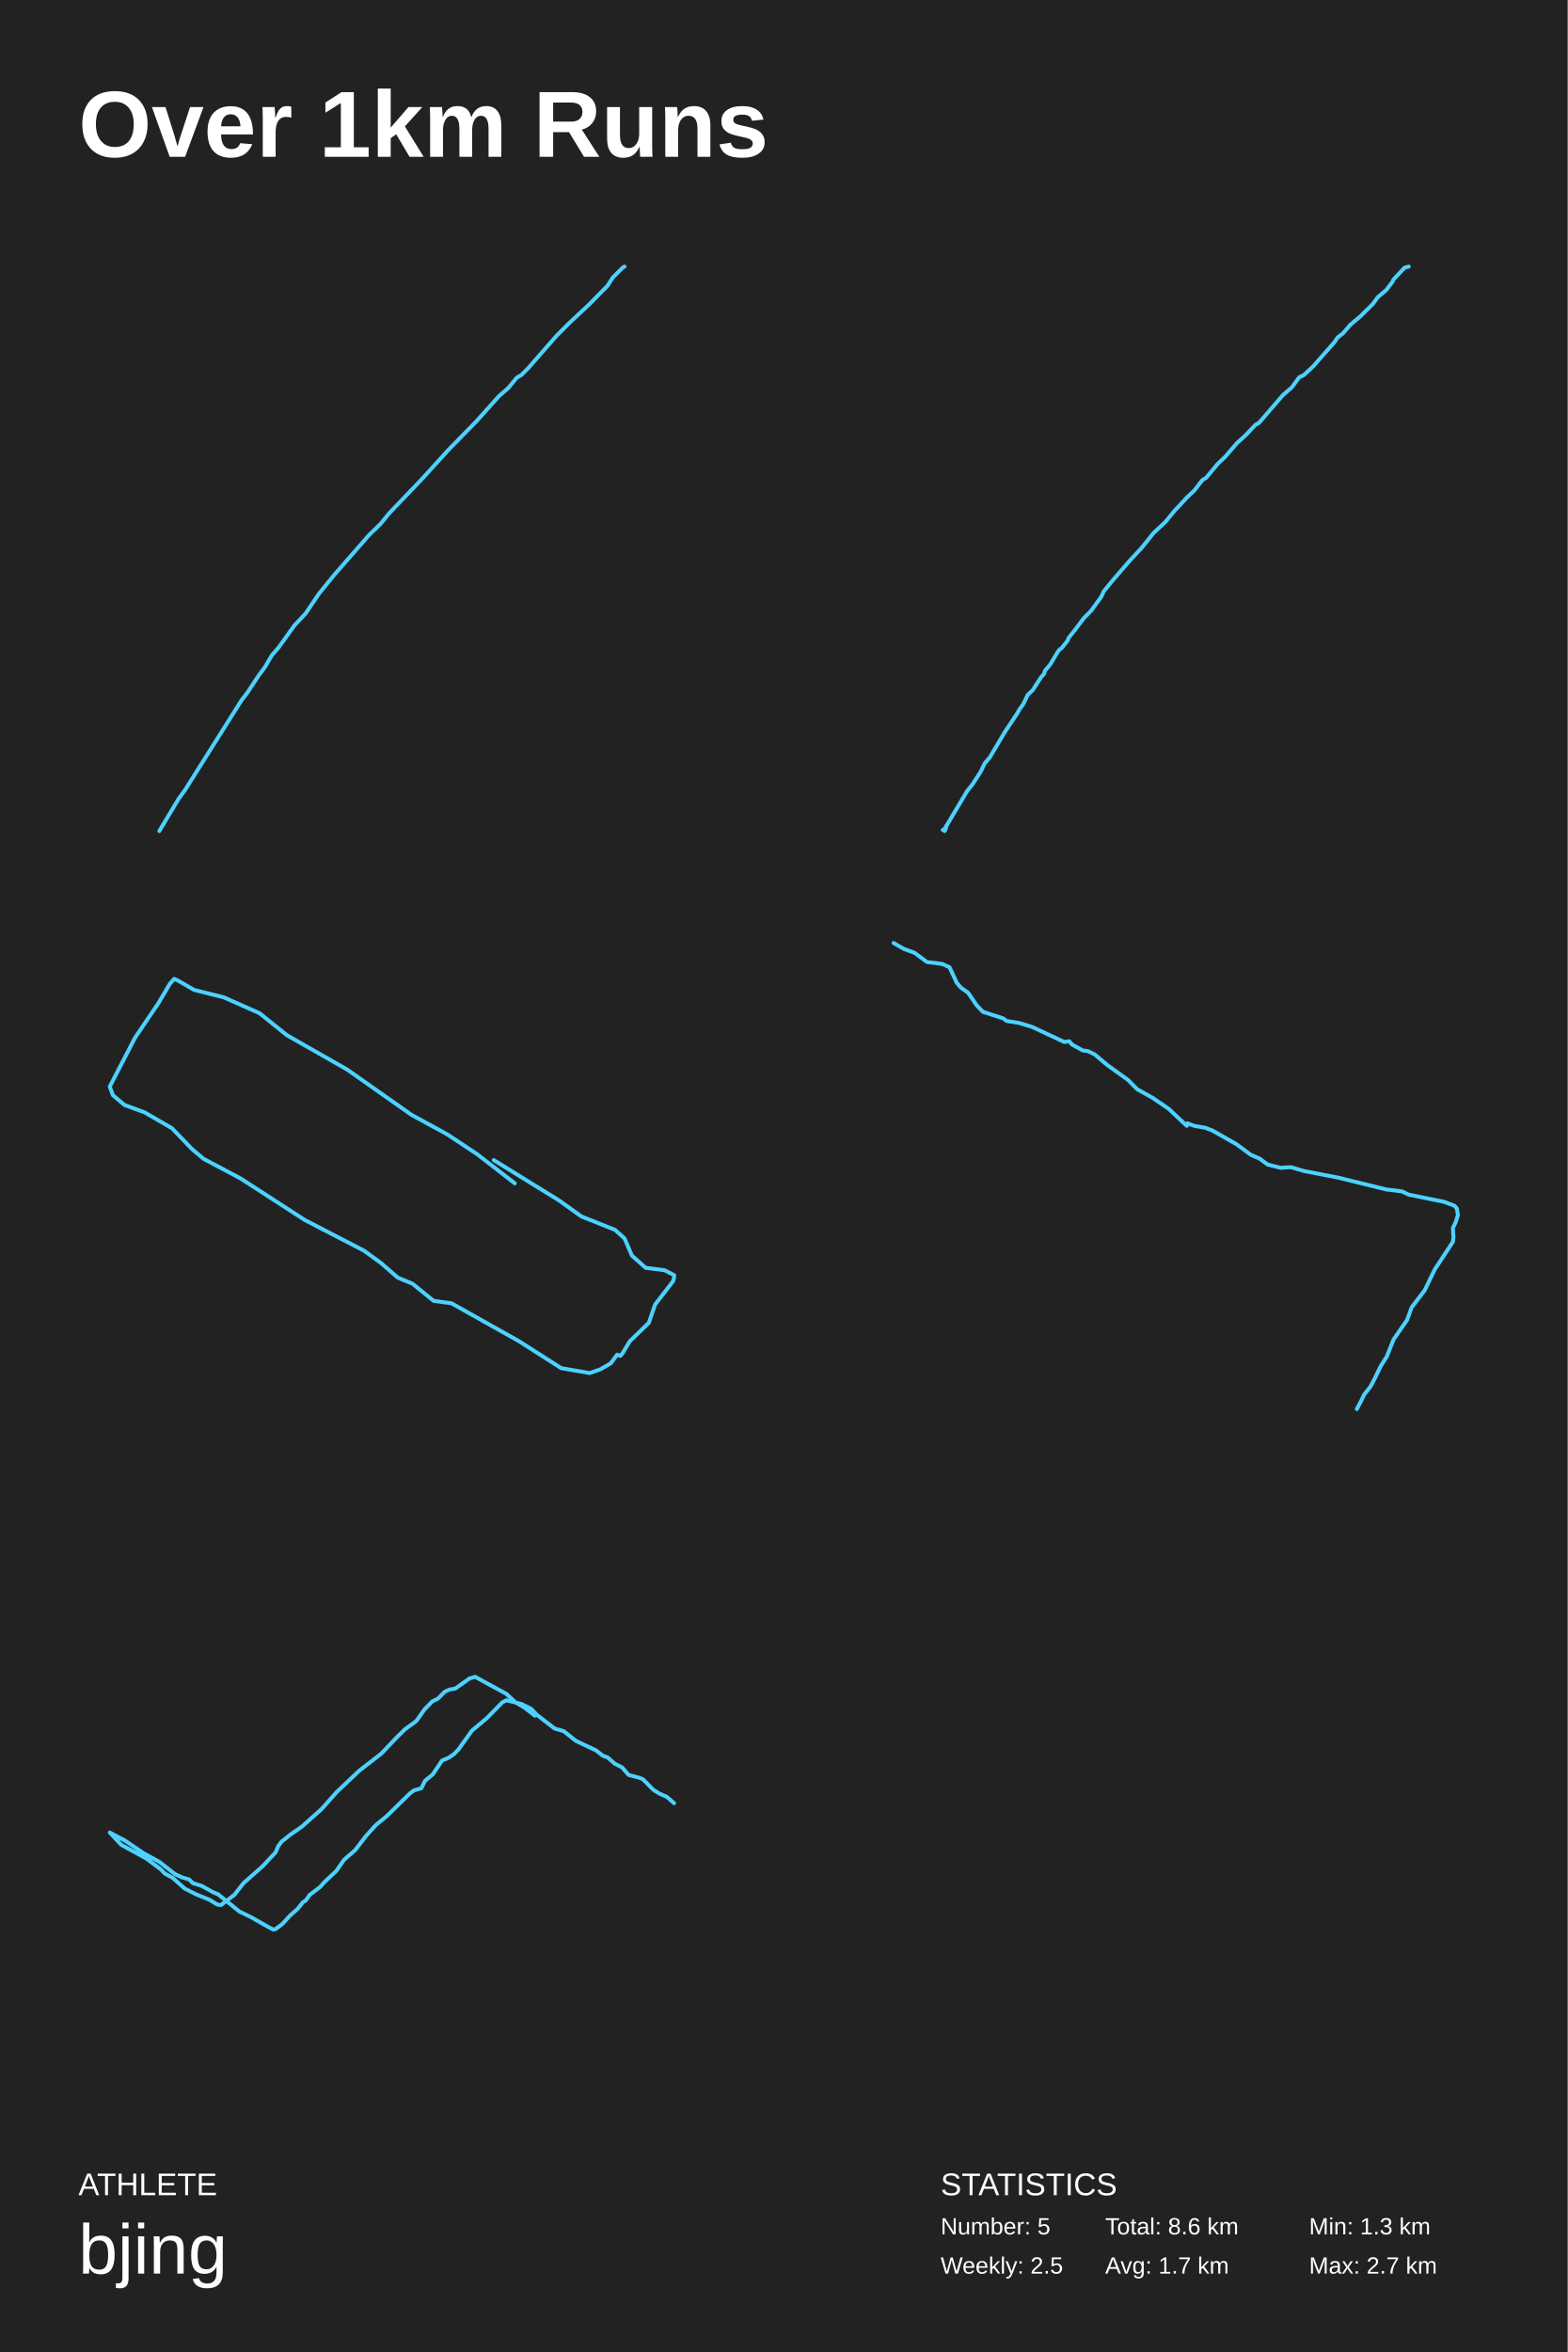
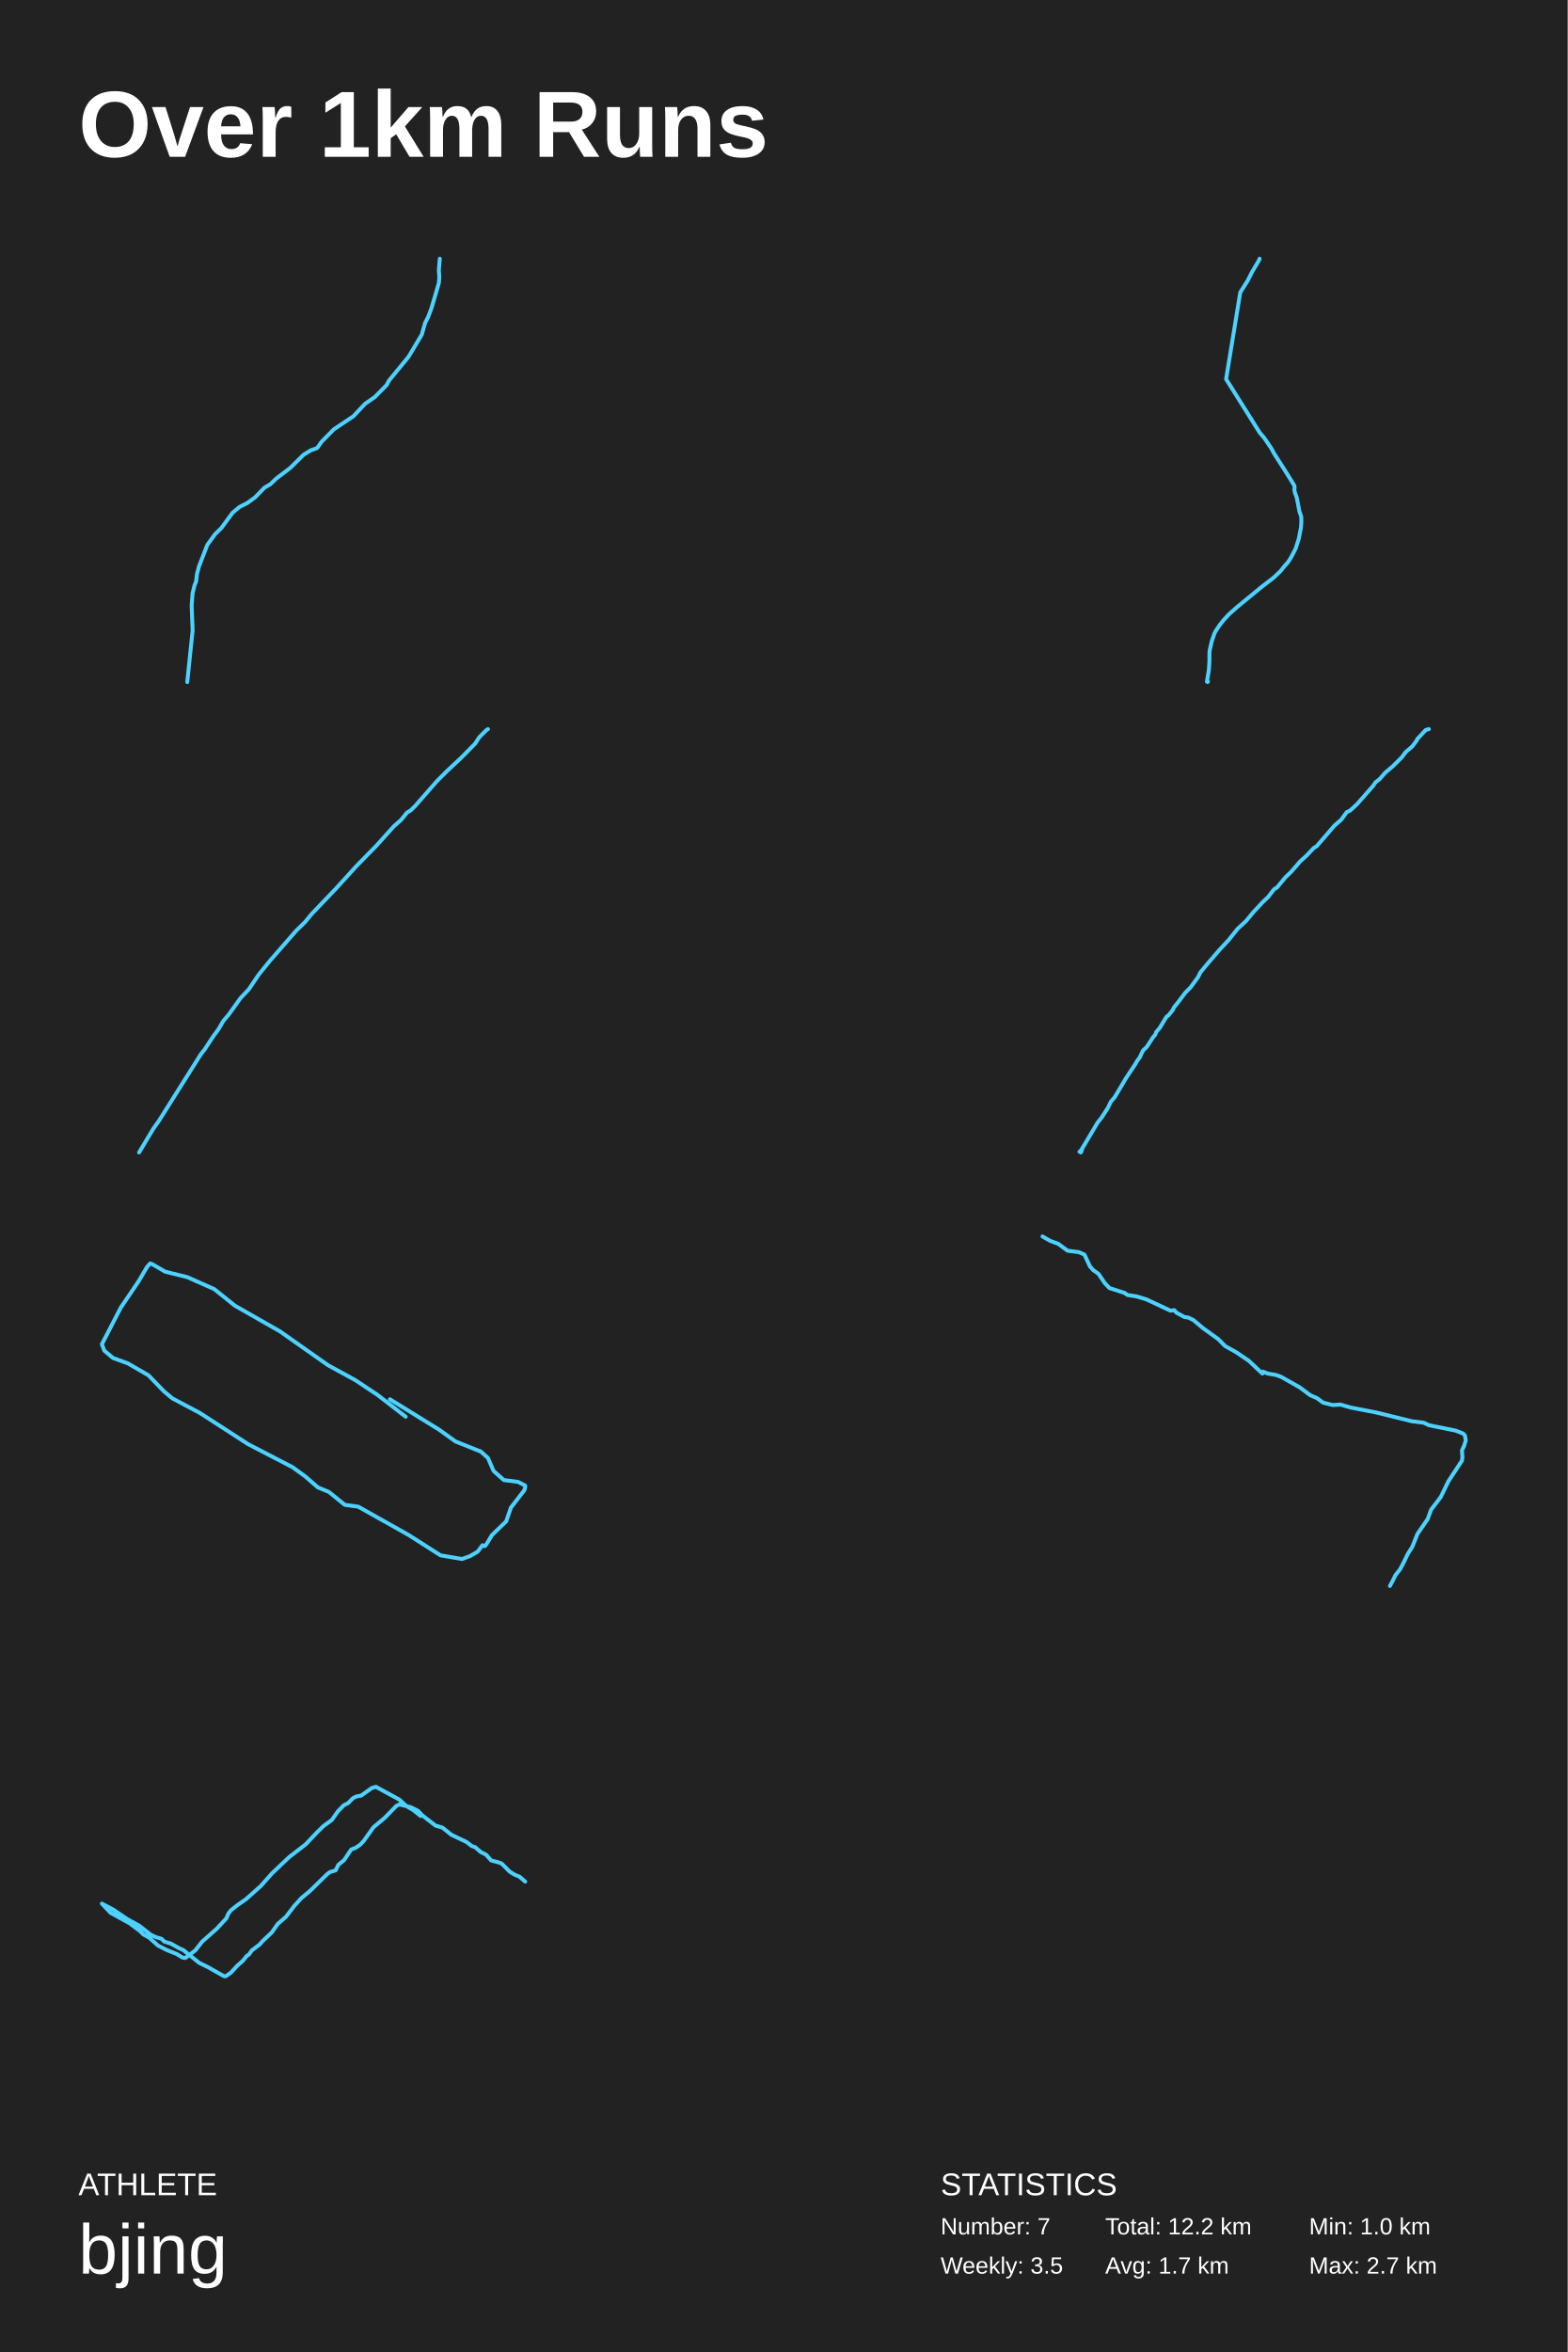
<svg xmlns="http://www.w3.org/2000/svg" baseProfile="full" height="300mm" version="1.1" viewBox="0,0,200,300" width="200mm">
  <defs />
  <rect fill="#222222" height="300" width="200" x="0" y="0" />
  <text fill="#FFFFFF" style="font-size:12px; font-family:Arial; font-weight:bold;" x="10" y="20">Over 1km Runs</text>
  <text fill="#FFFFFF" style="font-size:4px; font-family:Arial" x="10" y="280">ATHLETE</text>
  <text fill="#FFFFFF" style="font-size:9px; font-family:Arial" x="10" y="290">bjing</text>
  <text fill="#FFFFFF" style="font-size:4px; font-family:Arial" x="120" y="280">STATISTICS</text>
-   <text fill="#FFFFFF" style="font-size:3px; font-family:Arial" x="120" y="285">Number: 5</text>
-   <text fill="#FFFFFF" style="font-size:3px; font-family:Arial" x="120" y="290">Weekly: 2.5</text>
-   <text fill="#FFFFFF" style="font-size:3px; font-family:Arial" x="141" y="285">Total: 8.6 km</text>
+   <text fill="#FFFFFF" style="font-size:3px; font-family:Arial" x="120" y="285">Number: 7</text>
+   <text fill="#FFFFFF" style="font-size:3px; font-family:Arial" x="120" y="290">Weekly: 3.5</text>
+   <text fill="#FFFFFF" style="font-size:3px; font-family:Arial" x="141" y="285">Total: 12.2 km</text>
  <text fill="#FFFFFF" style="font-size:3px; font-family:Arial" x="141" y="290">Avg: 1.7 km</text>
-   <text fill="#FFFFFF" style="font-size:3px; font-family:Arial" x="167" y="285">Min: 1.3 km</text>
+   <text fill="#FFFFFF" style="font-size:3px; font-family:Arial" x="167" y="285">Min: 1.0 km</text>
  <text fill="#FFFFFF" style="font-size:3px; font-family:Arial" x="167" y="290">Max: 2.7 km</text>
-   <polyline fill="none" points="79.677,34.0 79.44,34.137 78.2,35.37 77.491,36.466 75.129,38.864 72.708,41.125 70.995,42.838 67.333,47.017 66.507,47.839 65.916,48.181 64.853,49.483 63.672,50.511 60.719,53.799 57.294,57.293 53.868,61.061 49.675,65.445 48.553,66.815 47.077,68.254 42.647,73.324 40.698,75.721 38.986,78.256 37.568,79.763 35.56,82.572 34.674,83.599 33.789,85.106 33.021,86.134 31.485,88.463 30.836,89.285 23.631,100.725 22.745,101.958 20.323,106.0" stroke="#4dd2ff" stroke-linecap="round" stroke-linejoin="round" stroke-width="0.5" />
-   <polyline fill="none" points="179.724,34.0 179.2,34.135 177.744,35.689 177.686,35.891 176.871,36.972 175.765,37.918 175.124,38.796 173.552,40.349 172.271,41.43 171.34,42.511 170.641,43.051 170.233,43.659 167.497,46.766 166.332,47.847 165.75,48.117 164.818,49.4 163.654,50.413 160.626,53.926 160.16,54.196 158.879,55.547 157.831,56.492 156.317,58.249 155.328,59.194 153.872,60.95 153.406,61.22 152.358,62.571 151.427,63.449 150.495,64.462 149.913,65.07 148.632,66.624 147.176,67.975 145.662,69.866 144.09,71.554 142.052,73.918 140.829,75.404 140.48,76.147 139.199,77.903 138.268,78.849 137.103,80.402 136.346,81.348 136.171,81.753 135.415,82.699 135.182,82.834 134.891,83.239 133.959,84.793 133.318,85.536 133.202,85.941 132.794,86.414 131.746,88.035 131.106,88.642 130.524,89.858 130.116,90.398 129.767,91.006 128.195,93.37 126.273,96.612 125.633,97.355 125.109,98.436 124.061,100.057 123.362,100.935 121.033,104.852 120.451,105.797 120.276,105.865 120.392,105.797 120.509,106.0 120.567,105.932 120.742,105.46" stroke="#4dd2ff" stroke-linecap="round" stroke-linejoin="round" stroke-width="0.5" />
-   <polyline fill="none" points="65.679,150.937 60.834,147.19 57.065,144.692 52.49,142.194 44.28,136.417 36.609,132.046 33.11,129.235 28.535,127.206 24.766,126.269 22.613,125.02 22.209,124.864 21.671,125.488 20.191,127.986 17.23,132.358 14.0,138.603 14.404,139.696 15.884,140.945 18.441,141.882 21.94,143.911 24.497,146.565 25.978,147.814 30.688,150.312 38.897,155.621 46.434,159.524 48.587,161.085 50.74,162.959 52.624,163.739 55.316,165.925 57.604,166.237 66.217,171.077 71.6,174.512 75.234,175.136 76.579,174.668 77.925,173.887 78.733,172.794 79.136,172.95 79.406,172.638 80.348,171.077 82.77,168.735 83.578,166.393 85.865,163.427 86.0,162.959 86.0,162.646 84.789,162.022 82.366,161.71 80.617,160.148 79.675,157.963 78.464,156.87 74.157,155.152 71.331,153.123 62.987,147.971" stroke="#4dd2ff" stroke-linecap="round" stroke-linejoin="round" stroke-width="0.5" />
-   <polyline fill="none" points="114.0,120.277 115.297,121.03 116.667,121.531 118.252,122.702 120.198,122.953 121.135,123.371 122.072,125.378 122.577,125.963 123.514,126.632 124.595,128.22 125.387,129.056 127.982,129.893 128.414,130.227 130.0,130.478 131.658,130.979 135.766,132.903 136.414,132.819 136.775,133.237 138.144,133.989 138.793,134.073 139.658,134.491 141.243,135.829 143.91,137.752 145.063,138.922 147.009,140.009 149.099,141.431 151.405,143.604 151.477,143.27 152.342,143.604 153.784,143.855 154.649,144.19 157.748,145.946 159.55,147.283 160.703,147.785 161.712,148.537 163.369,148.955 164.667,148.872 166.396,149.373 170.721,150.21 176.847,151.715 178.865,151.965 179.73,152.383 184.27,153.303 185.568,153.805 185.856,154.139 186.0,154.975 185.712,155.895 185.351,156.647 185.423,157.818 185.351,158.403 183.045,161.915 181.748,164.59 180.09,166.764 179.514,168.352 177.784,170.86 176.919,173.034 176.126,174.288 175.405,175.793 174.829,176.88 174.036,177.883 173.676,178.636 173.099,179.723" stroke="#4dd2ff" stroke-linecap="round" stroke-linejoin="round" stroke-width="0.5" />
-   <polyline fill="none" points="86.0,230 85.062,229.184 84.124,228.776 83.362,228.3 82.013,226.939 81.485,226.735 80.195,226.395 79.375,225.443 78.436,224.967 77.498,224.15 76.912,223.946 76.033,223.266 73.453,222.042 71.928,220.817 70.756,220.477 68.469,218.709 67.765,217.961 66.534,217.348 64.599,216.872 64.072,217.144 62.078,219.185 60.202,220.749 58.502,223.13 57.915,223.742 57.212,224.218 56.391,224.559 55.218,226.327 54.221,227.143 53.752,228.096 52.814,228.368 52.345,228.708 49.355,231.633 47.948,232.789 46.717,234.149 45.309,235.986 43.902,237.21 42.906,238.639 41.322,240.135 40.853,240.679 39.505,241.699 39.036,242.38 38.625,242.652 37.98,243.468 36.984,244.352 35.987,245.44 35.166,246.053 34.873,246.121 34.463,245.917 32.059,244.556 30.534,243.808 27.837,241.631 27.192,241.359 25.726,240.543 24.612,240.203 24.143,239.727 23.205,239.455 22.326,239.047 20.332,237.482 18.339,236.394 15.935,234.762 14.0,233.741 15.466,235.306 18.691,237.074 20.508,238.435 21.036,238.979 22.033,239.523 23.557,240.883 25.023,241.631 26.723,242.312 27.72,242.924 28.189,242.992 29.889,241.699 31.062,240.203 33.524,238.026 35.166,236.258 35.518,235.442 35.928,234.898 37.042,234.013 38.508,232.993 41.029,230.748 42.964,228.572 45.837,225.851 48.651,223.674 50.586,221.634 51.7,220.545 53.107,219.525 54.163,218.029 55.16,217.008 55.863,216.668 56.743,215.784 57.329,215.512 58.091,215.376 59.909,214.083 60.612,213.879 64.599,216.056 65.772,217.144 66.945,217.825 68.235,218.845" stroke="#4dd2ff" stroke-linecap="round" stroke-linejoin="round" stroke-width="0.5" />
+   <polyline fill="none" points="23.889,87.0 24.574,80.422 24.45,77.241 24.574,75.651 24.824,74.639 25.011,74.205 25.135,73.193 25.385,72.253 26.444,69.506 27.441,68.133 28.252,67.338 29.685,65.386 30.558,64.663 31.555,64.157 32.552,63.434 33.736,62.205 34.484,61.772 35.232,61.049 37.04,59.675 38.722,58.013 39.657,57.434 40.467,57.145 41.028,56.35 42.587,54.76 45.08,53.097 46.575,51.506 47.822,50.639 49.318,49.121 49.629,48.543 52.122,45.506 53.805,42.687 54.241,41.169 54.615,40.446 55.052,39.289 55.987,36.109 56.049,35.386 55.987,34.446 56.111,33.0" stroke="#4dd2ff" stroke-linecap="round" stroke-linejoin="round" stroke-width="0.5" />
+   <polyline fill="none" points="160.697,33.0 160.583,33.265 159.714,34.724 159.165,35.812 158.228,37.297 156.422,48.358 160.72,55.201 161.292,55.864 162.207,57.217 162.55,57.853 164.196,60.426 165.11,61.911 165.156,62.07 165.133,62.521 165.202,62.839 165.431,63.449 165.774,65.226 166.002,65.889 166.025,66.473 165.979,67.242 165.705,68.674 165.293,69.974 164.745,71.035 164.31,71.724 163.899,72.175 163.373,72.838 162.481,73.687 160.995,74.827 157.862,77.4 156.787,78.354 156.124,79.07 155.598,79.733 155.118,80.45 154.935,80.794 154.592,81.802 154.341,82.889 154.295,83.287 154.295,84.348 154.226,85.435 153.975,86.947 154.066,87.0 154.112,86.92" stroke="#4dd2ff" stroke-linecap="round" stroke-linejoin="round" stroke-width="0.5" />
+   <polyline fill="none" points="62.257,93.0 62.08,93.103 61.15,94.028 60.619,94.85 58.847,96.648 57.031,98.344 55.746,99.628 53,102.763 52.38,103.379 51.937,103.636 51.14,104.612 50.254,105.383 48.039,107.849 45.47,110.47 42.901,113.296 39.756,116.584 38.915,117.612 37.807,118.691 34.485,122.493 33.024,124.291 31.739,126.192 30.676,127.322 29.17,129.429 28.506,130.199 27.841,131.33 27.266,132.1 26.114,133.847 25.627,134.464 20.223,143.044 19.559,143.969 17.743,147.0" stroke="#4dd2ff" stroke-linecap="round" stroke-linejoin="round" stroke-width="0.5" />
+   <polyline fill="none" points="182.293,93.0 181.9,93.101 180.808,94.266 180.765,94.418 180.153,95.229 179.324,95.938 178.843,96.597 177.664,97.762 176.703,98.573 176.005,99.383 175.481,99.788 175.175,100.244 173.123,102.575 172.249,103.385 171.812,103.588 171.114,104.55 170.24,105.31 167.97,107.944 167.62,108.147 166.66,109.16 165.873,109.869 164.738,111.186 163.996,111.896 162.904,113.213 162.555,113.415 161.769,114.428 161.07,115.087 160.371,115.847 159.934,116.303 158.974,117.468 157.882,118.481 156.747,119.899 155.568,121.166 154.039,122.939 153.122,124.053 152.86,124.61 151.899,125.928 151.201,126.637 150.327,127.802 149.76,128.511 149.629,128.815 149.061,129.524 148.886,129.625 148.668,129.929 147.969,131.094 147.489,131.652 147.401,131.956 147.096,132.31 146.31,133.526 145.829,133.982 145.393,134.894 145.087,135.299 144.825,135.755 143.646,137.528 142.205,139.959 141.724,140.516 141.331,141.327 140.545,142.542 140.021,143.201 138.275,146.139 137.838,146.848 137.707,146.899 137.794,146.848 137.882,147.0 137.925,146.949 138.056,146.595" stroke="#4dd2ff" stroke-linecap="round" stroke-linejoin="round" stroke-width="0.5" />
+   <polyline fill="none" points="51.759,180.703 48.125,177.892 45.299,176.019 41.867,174.145 35.71,169.813 29.957,166.534 27.333,164.427 23.901,162.904 21.075,162.202 19.46,161.265 19.157,161.148 18.753,161.616 17.643,163.49 15.422,166.768 13.0,171.452 13.303,172.272 14.413,173.209 16.331,173.911 18.955,175.433 20.873,177.424 21.983,178.361 25.516,180.234 31.673,184.216 37.325,187.143 38.94,188.314 40.555,189.719 41.968,190.304 43.987,191.944 45.703,192.178 52.163,195.808 56.2,198.384 58.925,198.852 59.935,198.501 60.944,197.915 61.55,197.096 61.852,197.213 62.054,196.979 62.761,195.808 64.578,194.051 65.183,192.295 66.899,190.07 67.0,189.719 67.0,189.485 66.092,189.016 64.275,188.782 62.963,187.611 62.256,185.972 61.348,185.152 58.118,183.864 55.998,182.342 49.74,178.478" stroke="#4dd2ff" stroke-linecap="round" stroke-linejoin="round" stroke-width="0.5" />
+   <polyline fill="none" points="133.0,157.708 133.973,158.272 135.0,158.649 136.189,159.527 137.649,159.715 138.351,160.028 139.054,161.533 139.432,161.972 140.135,162.474 140.946,163.665 141.541,164.292 143.486,164.919 143.811,165.17 145,165.358 146.243,165.735 149.324,167.177 149.811,167.114 150.081,167.428 151.108,167.992 151.595,168.055 152.243,168.368 153.432,169.372 155.432,170.814 156.297,171.692 157.757,172.507 159.324,173.573 161.054,175.203 161.108,174.953 161.757,175.203 162.838,175.391 163.486,175.642 165.811,176.959 167.162,177.962 168.027,178.339 168.784,178.903 170.027,179.217 171,179.154 172.297,179.53 175.541,180.157 180.135,181.286 181.649,181.474 182.297,181.788 185.703,182.477 186.676,182.854 186.892,183.104 187.0,183.731 186.784,184.421 186.514,184.986 186.568,185.863 186.514,186.302 184.784,188.936 183.811,190.943 182.568,192.573 182.135,193.764 180.838,195.645 180.189,197.276 179.595,198.216 179.054,199.345 178.622,200.16 178.027,200.913 177.757,201.477 177.324,202.292" stroke="#4dd2ff" stroke-linecap="round" stroke-linejoin="round" stroke-width="0.5" />
+   <polyline fill="none" points="67.0,240 66.296,239.388 65.593,239.082 65.021,238.725 64.01,237.704 63.614,237.551 62.647,237.296 62.031,236.582 61.327,236.225 60.624,235.613 60.184,235.46 59.524,234.95 57.59,234.031 56.446,233.113 55.567,232.858 53.852,231.532 53.324,230.97 52.401,230.511 50.95,230.154 50.554,230.358 49.059,231.889 47.651,233.062 46.376,234.848 45.936,235.307 45.409,235.664 44.793,235.919 43.914,237.245 43.166,237.858 42.814,238.572 42.111,238.776 41.759,239.031 39.516,241.224 38.461,242.092 37.537,243.112 36.482,244.489 35.427,245.408 34.679,246.479 33.492,247.601 33.14,248.009 32.129,248.775 31.777,249.285 31.469,249.489 30.985,250.101 30.238,250.764 29.49,251.58 28.875,252.039 28.655,252.09 28.347,251.937 26.544,250.917 25.401,250.356 23.378,248.724 22.894,248.52 21.795,247.907 20.959,247.652 20.607,247.295 19.904,247.091 19.244,246.785 17.749,245.612 16.254,244.796 14.451,243.571 13.0,242.806 14.099,243.979 16.518,245.306 17.881,246.326 18.277,246.734 19.024,247.142 20.168,248.162 21.267,248.724 22.542,249.234 23.29,249.693 23.642,249.744 24.917,248.775 25.796,247.652 27.643,246.02 28.875,244.693 29.138,244.081 29.446,243.673 30.282,243.01 31.381,242.245 33.272,240.561 34.723,238.929 36.878,236.888 38.989,235.256 40.44,233.725 41.275,232.909 42.331,232.144 43.122,231.021 43.87,230.256 44.397,230.001 45.057,229.338 45.497,229.134 46.068,229.032 47.432,228.063 47.959,227.91 50.95,229.542 51.829,230.358 52.708,230.868 53.676,231.634" stroke="#4dd2ff" stroke-linecap="round" stroke-linejoin="round" stroke-width="0.5" />
</svg>
